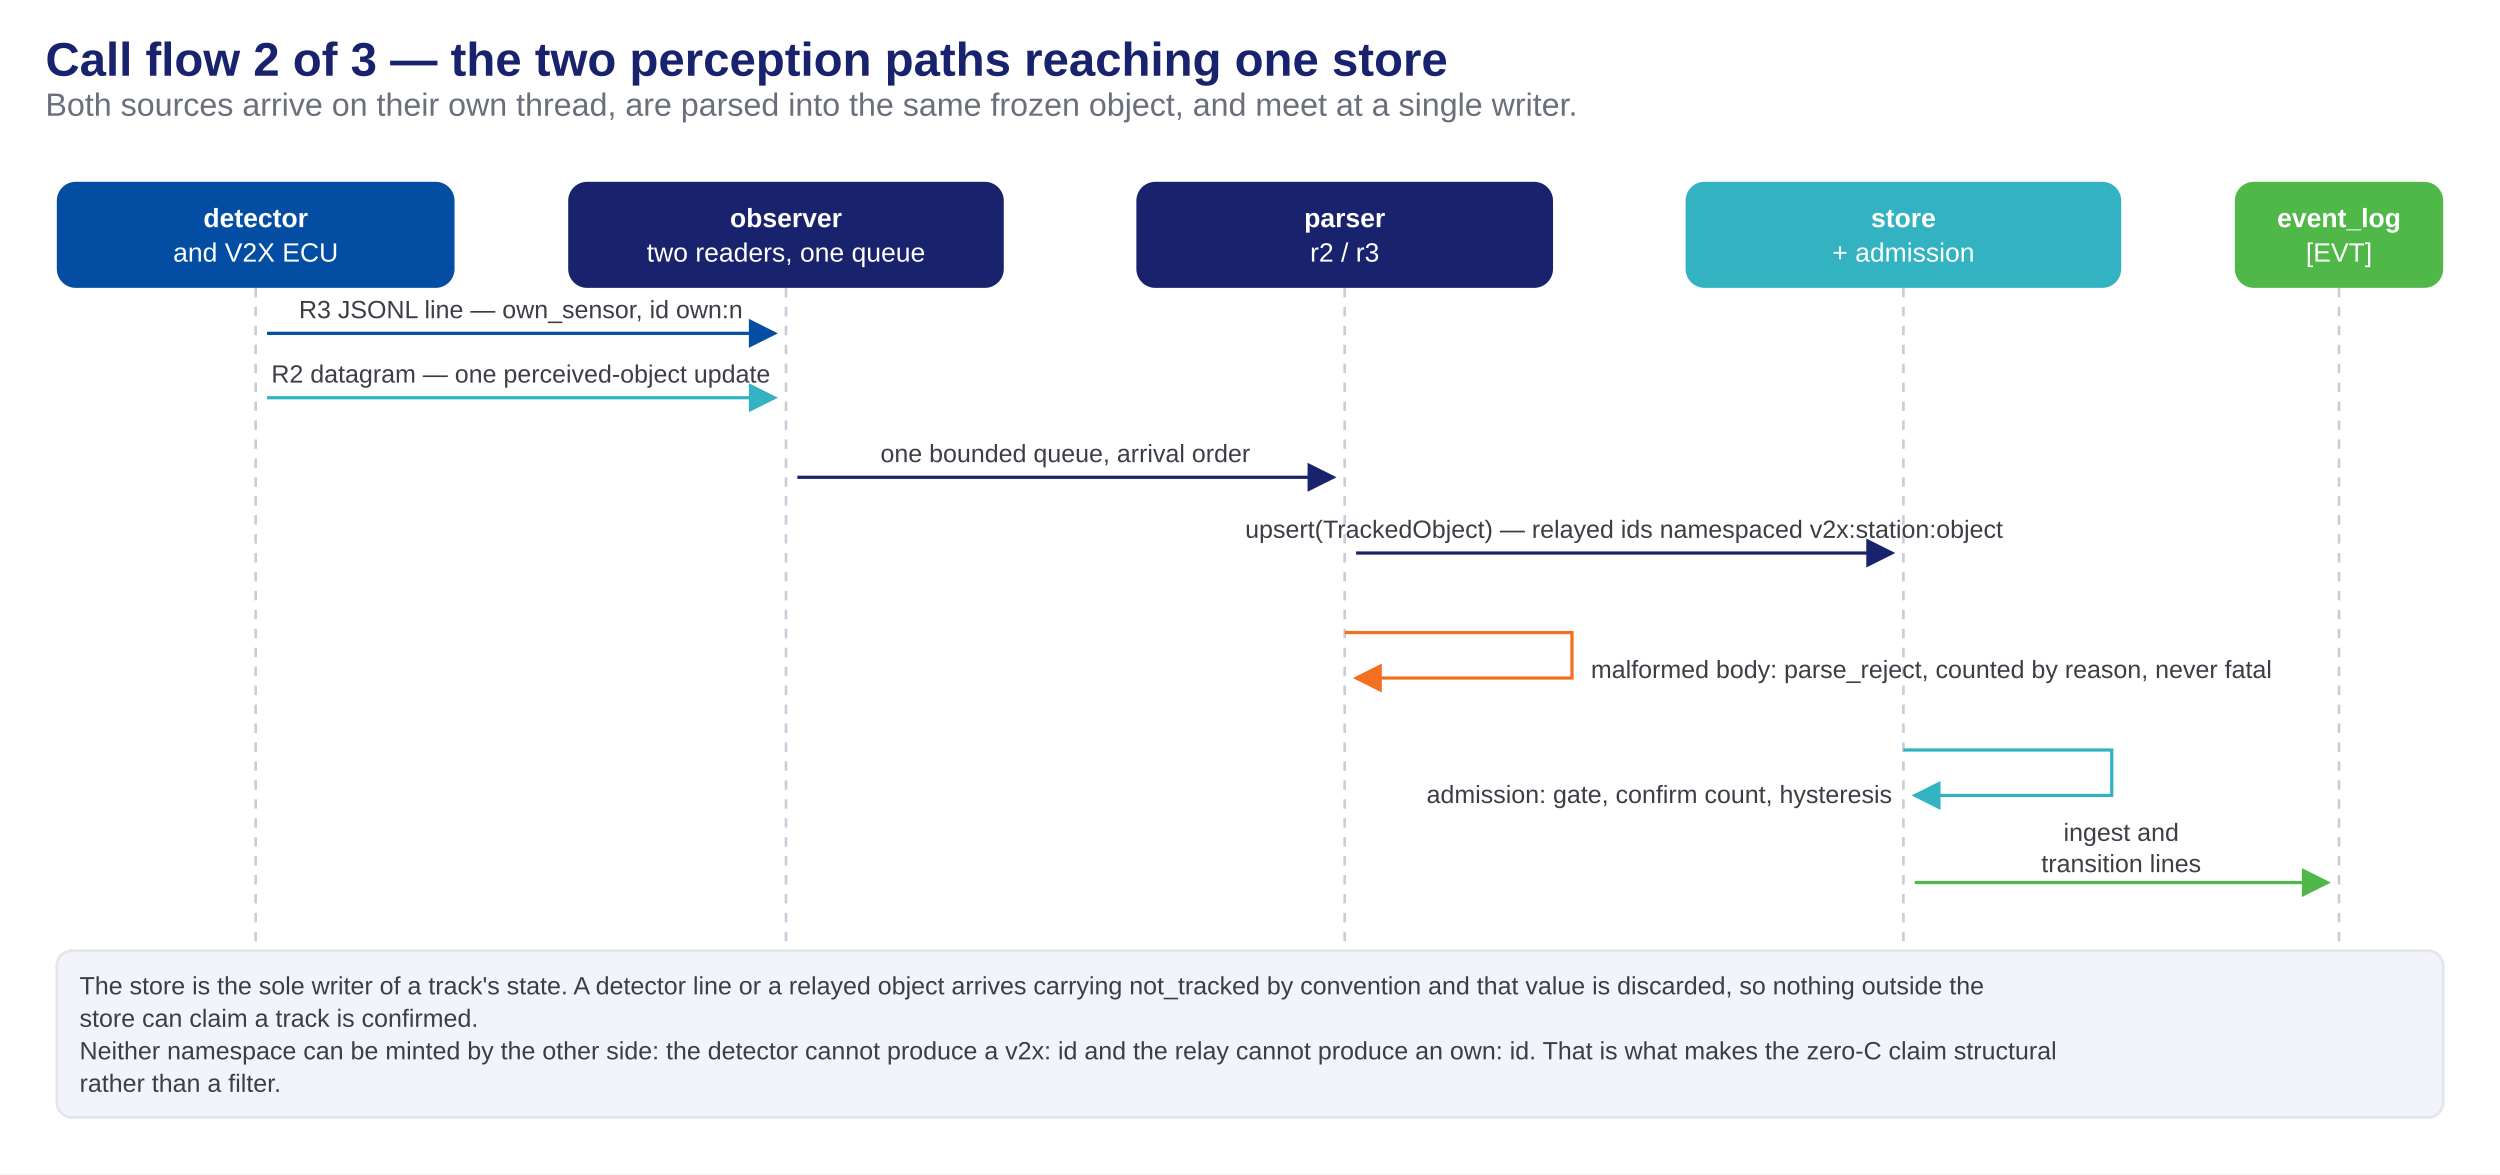
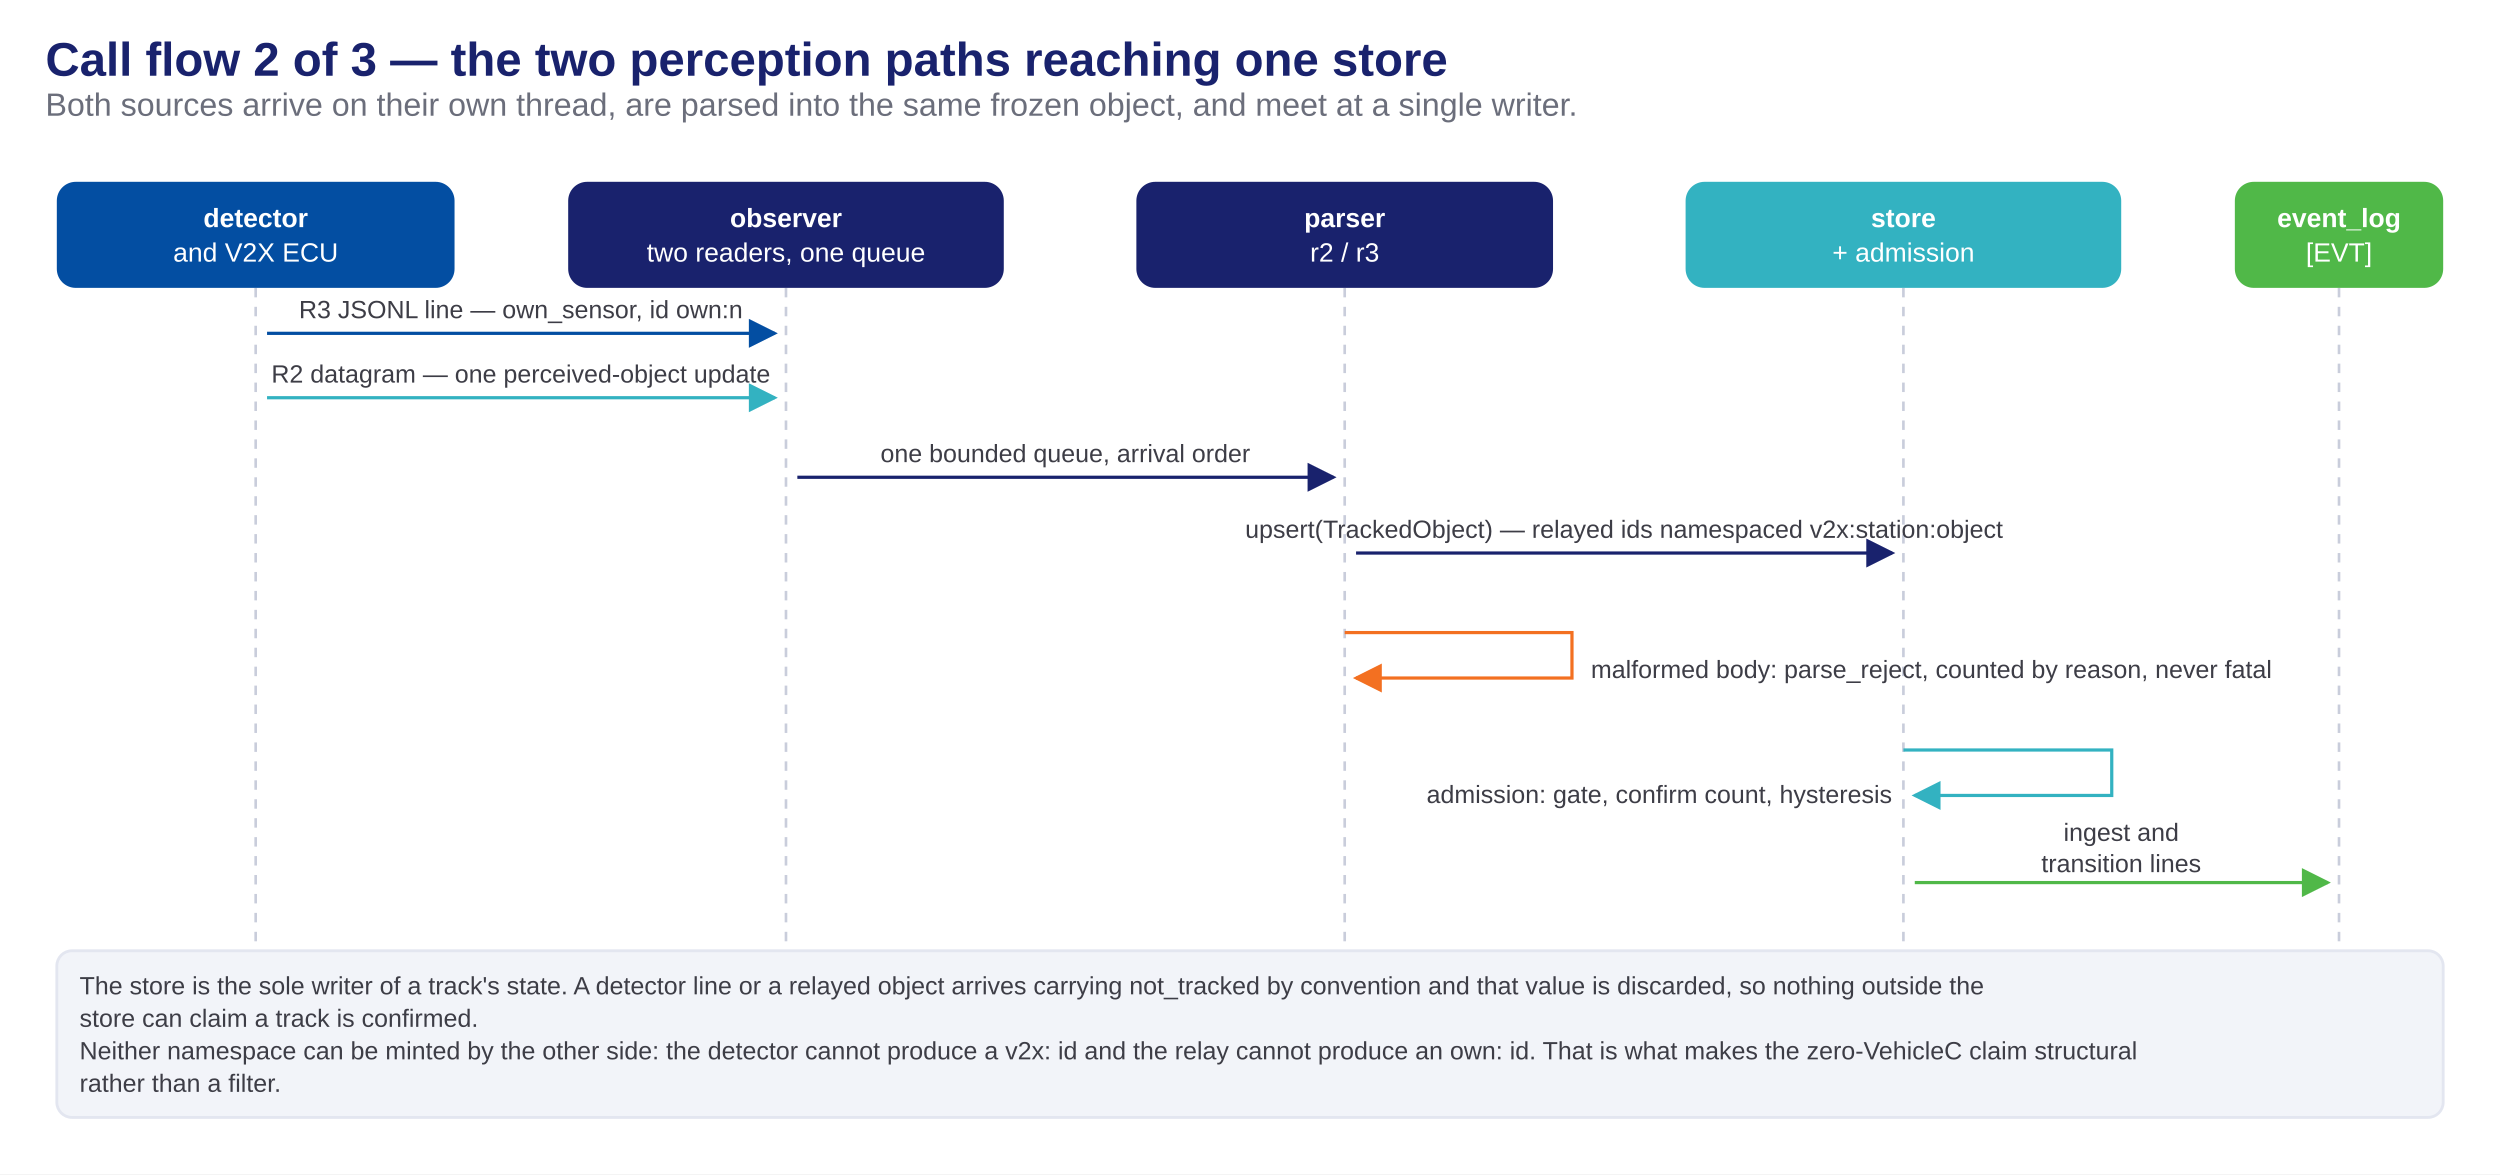
- <svg xmlns="http://www.w3.org/2000/svg" version="1.1" width="1320px" height="620px" viewBox="0 0 1320 620" font-family="Segoe UI, Arial, sans-serif" content="&lt;mxfile host=&quot;app.diagrams.net&quot;&gt;&#10;  &lt;diagram name=&quot;phase2-4-ada-callflow-2&quot; id=&quot;phase2-4-ada-callflow-2&quot;&gt;&#10;    &lt;mxGraphModel dx=&quot;1400&quot; dy=&quot;820&quot; grid=&quot;1&quot; gridSize=&quot;10&quot; guides=&quot;1&quot; tooltips=&quot;1&quot; connect=&quot;1&quot; arrows=&quot;1&quot; fold=&quot;1&quot; page=&quot;1&quot; pageScale=&quot;1&quot; pageWidth=&quot;1320&quot; pageHeight=&quot;620&quot; math=&quot;0&quot; shadow=&quot;0&quot;&gt;&#10;      &lt;root&gt;&#10;        &lt;mxCell id=&quot;0&quot; /&gt;&#10;        &lt;mxCell id=&quot;1&quot; parent=&quot;0&quot; /&gt;&#10;        &lt;mxCell id=&quot;t1&quot; value=&quot;Call flow 2 of 3 — the two perception paths reaching one store&quot; style=&quot;text;html=1;align=left;verticalAlign=middle;fontSize=25.0;fontColor=#19226D;fontStyle=1;&quot; vertex=&quot;1&quot; parent=&quot;1&quot;&gt;&lt;mxGeometry x=&quot;24&quot; y=&quot;20&quot; width=&quot;1272&quot; height=&quot;22&quot; as=&quot;geometry&quot; /&gt;&lt;/mxCell&gt;&#10;        &lt;mxCell id=&quot;t2&quot; value=&quot;Both sources arrive on their own thread, are parsed into the same frozen object, and meet at a single writer.&quot; style=&quot;text;html=1;align=left;verticalAlign=middle;fontSize=17.0;fontColor=#6b6e7b;fontStyle=0;&quot; vertex=&quot;1&quot; parent=&quot;1&quot;&gt;&lt;mxGeometry x=&quot;24&quot; y=&quot;44&quot; width=&quot;1272&quot; height=&quot;22&quot; as=&quot;geometry&quot; /&gt;&lt;/mxCell&gt;&#10;        &lt;mxCell id=&quot;b3&quot; value=&quot;detector&amp;#10;and V2X ECU&quot; style=&quot;rounded=1;arcSize=10;html=1;fillColor=#034EA2;strokeColor=none;fontColor=#ffffff;fontSize=14.0;fontStyle=1;whiteSpace=wrap;verticalAlign=middle;align=center;&quot; vertex=&quot;1&quot; parent=&quot;1&quot;&gt;&lt;mxGeometry x=&quot;30&quot; y=&quot;96&quot; width=&quot;210&quot; height=&quot;56&quot; as=&quot;geometry&quot; /&gt;&lt;/mxCell&gt;&#10;        &lt;mxCell id=&quot;ll4&quot; value=&quot;&quot; style=&quot;line;strokeColor=#c9cddb;dashed=1;direction=north;html=1;&quot; vertex=&quot;1&quot; parent=&quot;1&quot;&gt;&lt;mxGeometry x=&quot;135.0&quot; y=&quot;152&quot; width=&quot;1&quot; height=&quot;364&quot; as=&quot;geometry&quot; /&gt;&lt;/mxCell&gt;&#10;        &lt;mxCell id=&quot;b5&quot; value=&quot;observer&amp;#10;two readers, one queue&quot; style=&quot;rounded=1;arcSize=10;html=1;fillColor=#19226D;strokeColor=none;fontColor=#ffffff;fontSize=14.0;fontStyle=1;whiteSpace=wrap;verticalAlign=middle;align=center;&quot; vertex=&quot;1&quot; parent=&quot;1&quot;&gt;&lt;mxGeometry x=&quot;300&quot; y=&quot;96&quot; width=&quot;230&quot; height=&quot;56&quot; as=&quot;geometry&quot; /&gt;&lt;/mxCell&gt;&#10;        &lt;mxCell id=&quot;ll6&quot; value=&quot;&quot; style=&quot;line;strokeColor=#c9cddb;dashed=1;direction=north;html=1;&quot; vertex=&quot;1&quot; parent=&quot;1&quot;&gt;&lt;mxGeometry x=&quot;415.0&quot; y=&quot;152&quot; width=&quot;1&quot; height=&quot;364&quot; as=&quot;geometry&quot; /&gt;&lt;/mxCell&gt;&#10;        &lt;mxCell id=&quot;b7&quot; value=&quot;parser&amp;#10;r2 / r3&quot; style=&quot;rounded=1;arcSize=10;html=1;fillColor=#19226D;strokeColor=none;fontColor=#ffffff;fontSize=14.0;fontStyle=1;whiteSpace=wrap;verticalAlign=middle;align=center;&quot; vertex=&quot;1&quot; parent=&quot;1&quot;&gt;&lt;mxGeometry x=&quot;600&quot; y=&quot;96&quot; width=&quot;220&quot; height=&quot;56&quot; as=&quot;geometry&quot; /&gt;&lt;/mxCell&gt;&#10;        &lt;mxCell id=&quot;ll8&quot; value=&quot;&quot; style=&quot;line;strokeColor=#c9cddb;dashed=1;direction=north;html=1;&quot; vertex=&quot;1&quot; parent=&quot;1&quot;&gt;&lt;mxGeometry x=&quot;710.0&quot; y=&quot;152&quot; width=&quot;1&quot; height=&quot;364&quot; as=&quot;geometry&quot; /&gt;&lt;/mxCell&gt;&#10;        &lt;mxCell id=&quot;b9&quot; value=&quot;store&amp;#10;+ admission&quot; style=&quot;rounded=1;arcSize=10;html=1;fillColor=#33B2C1;strokeColor=none;fontColor=#ffffff;fontSize=14.0;fontStyle=1;whiteSpace=wrap;verticalAlign=middle;align=center;&quot; vertex=&quot;1&quot; parent=&quot;1&quot;&gt;&lt;mxGeometry x=&quot;890&quot; y=&quot;96&quot; width=&quot;230&quot; height=&quot;56&quot; as=&quot;geometry&quot; /&gt;&lt;/mxCell&gt;&#10;        &lt;mxCell id=&quot;ll10&quot; value=&quot;&quot; style=&quot;line;strokeColor=#c9cddb;dashed=1;direction=north;html=1;&quot; vertex=&quot;1&quot; parent=&quot;1&quot;&gt;&lt;mxGeometry x=&quot;1005.0&quot; y=&quot;152&quot; width=&quot;1&quot; height=&quot;364&quot; as=&quot;geometry&quot; /&gt;&lt;/mxCell&gt;&#10;        &lt;mxCell id=&quot;b11&quot; value=&quot;event_log&amp;#10;[EVT]&quot; style=&quot;rounded=1;arcSize=10;html=1;fillColor=#50B848;strokeColor=none;fontColor=#ffffff;fontSize=14.0;fontStyle=1;whiteSpace=wrap;verticalAlign=middle;align=center;&quot; vertex=&quot;1&quot; parent=&quot;1&quot;&gt;&lt;mxGeometry x=&quot;1180&quot; y=&quot;96&quot; width=&quot;110&quot; height=&quot;56&quot; as=&quot;geometry&quot; /&gt;&lt;/mxCell&gt;&#10;        &lt;mxCell id=&quot;ll12&quot; value=&quot;&quot; style=&quot;line;strokeColor=#c9cddb;dashed=1;direction=north;html=1;&quot; vertex=&quot;1&quot; parent=&quot;1&quot;&gt;&lt;mxGeometry x=&quot;1235.0&quot; y=&quot;152&quot; width=&quot;1&quot; height=&quot;364&quot; as=&quot;geometry&quot; /&gt;&lt;/mxCell&gt;&#10;        &lt;mxCell id=&quot;e13&quot; value=&quot;R3 JSONL line — own_sensor, id own:n&quot; style=&quot;html=1;endArrow=block;endFill=1;strokeColor=#034EA2;edgeStyle=orthogonalEdgeStyle;rounded=0;fontSize=13.2;fontColor=#3d3d46;labelBackgroundColor=none;&quot; edge=&quot;1&quot; parent=&quot;1&quot;&gt;&lt;mxGeometry relative=&quot;1&quot; as=&quot;geometry&quot;&gt;&lt;mxPoint x=&quot;141.0&quot; y=&quot;176&quot; as=&quot;sourcePoint&quot; /&gt;&lt;mxPoint x=&quot;409.0&quot; y=&quot;176&quot; as=&quot;targetPoint&quot; /&gt;&lt;/mxGeometry&gt;&lt;/mxCell&gt;&#10;        &lt;mxCell id=&quot;e14&quot; value=&quot;R2 datagram — one perceived-object update&quot; style=&quot;html=1;endArrow=block;endFill=1;strokeColor=#33B2C1;edgeStyle=orthogonalEdgeStyle;rounded=0;fontSize=13.2;fontColor=#3d3d46;labelBackgroundColor=none;&quot; edge=&quot;1&quot; parent=&quot;1&quot;&gt;&lt;mxGeometry relative=&quot;1&quot; as=&quot;geometry&quot;&gt;&lt;mxPoint x=&quot;141.0&quot; y=&quot;210&quot; as=&quot;sourcePoint&quot; /&gt;&lt;mxPoint x=&quot;409.0&quot; y=&quot;210&quot; as=&quot;targetPoint&quot; /&gt;&lt;/mxGeometry&gt;&lt;/mxCell&gt;&#10;        &lt;mxCell id=&quot;e15&quot; value=&quot;one bounded queue, arrival order&quot; style=&quot;html=1;endArrow=block;endFill=1;strokeColor=#19226D;edgeStyle=orthogonalEdgeStyle;rounded=0;fontSize=13.2;fontColor=#3d3d46;labelBackgroundColor=none;&quot; edge=&quot;1&quot; parent=&quot;1&quot;&gt;&lt;mxGeometry relative=&quot;1&quot; as=&quot;geometry&quot;&gt;&lt;mxPoint x=&quot;421.0&quot; y=&quot;252&quot; as=&quot;sourcePoint&quot; /&gt;&lt;mxPoint x=&quot;704.0&quot; y=&quot;252&quot; as=&quot;targetPoint&quot; /&gt;&lt;/mxGeometry&gt;&lt;/mxCell&gt;&#10;        &lt;mxCell id=&quot;e16&quot; value=&quot;upsert(TrackedObject) — relayed ids namespaced v2x:station:object&quot; style=&quot;html=1;endArrow=block;endFill=1;strokeColor=#19226D;edgeStyle=orthogonalEdgeStyle;rounded=0;fontSize=13.2;fontColor=#3d3d46;labelBackgroundColor=none;&quot; edge=&quot;1&quot; parent=&quot;1&quot;&gt;&lt;mxGeometry relative=&quot;1&quot; as=&quot;geometry&quot;&gt;&lt;mxPoint x=&quot;716.0&quot; y=&quot;292&quot; as=&quot;sourcePoint&quot; /&gt;&lt;mxPoint x=&quot;999.0&quot; y=&quot;292&quot; as=&quot;targetPoint&quot; /&gt;&lt;/mxGeometry&gt;&lt;/mxCell&gt;&#10;        &lt;mxCell id=&quot;e17&quot; value=&quot;malformed body: parse_reject, counted by reason, never fatal&quot; style=&quot;html=1;endArrow=block;endFill=1;strokeColor=#F37021;edgeStyle=orthogonalEdgeStyle;rounded=0;fontSize=13.2;fontColor=#3d3d46;labelBackgroundColor=none;&quot; edge=&quot;1&quot; parent=&quot;1&quot;&gt;&lt;mxGeometry relative=&quot;1&quot; as=&quot;geometry&quot;&gt;&lt;mxPoint x=&quot;710.0&quot; y=&quot;334&quot; as=&quot;sourcePoint&quot; /&gt;&lt;mxPoint x=&quot;716.0&quot; y=&quot;358&quot; as=&quot;targetPoint&quot; /&gt;&lt;Array as=&quot;points&quot;&gt;&lt;mxPoint x=&quot;830.0&quot; y=&quot;334&quot; /&gt;&lt;mxPoint x=&quot;830.0&quot; y=&quot;358&quot; /&gt;&lt;/Array&gt;&lt;/mxGeometry&gt;&lt;/mxCell&gt;&#10;        &lt;mxCell id=&quot;e18&quot; value=&quot;admission: gate, confirm count, hysteresis&quot; style=&quot;html=1;endArrow=block;endFill=1;strokeColor=#33B2C1;edgeStyle=orthogonalEdgeStyle;rounded=0;fontSize=13.2;fontColor=#3d3d46;labelBackgroundColor=none;&quot; edge=&quot;1&quot; parent=&quot;1&quot;&gt;&lt;mxGeometry relative=&quot;1&quot; as=&quot;geometry&quot;&gt;&lt;mxPoint x=&quot;1005.0&quot; y=&quot;396&quot; as=&quot;sourcePoint&quot; /&gt;&lt;mxPoint x=&quot;1011.0&quot; y=&quot;420&quot; as=&quot;targetPoint&quot; /&gt;&lt;Array as=&quot;points&quot;&gt;&lt;mxPoint x=&quot;1115.0&quot; y=&quot;396&quot; /&gt;&lt;mxPoint x=&quot;1115.0&quot; y=&quot;420&quot; /&gt;&lt;/Array&gt;&lt;/mxGeometry&gt;&lt;/mxCell&gt;&#10;        &lt;mxCell id=&quot;e19&quot; value=&quot;ingest and&amp;#10;transition lines&quot; style=&quot;html=1;endArrow=block;endFill=1;strokeColor=#50B848;edgeStyle=orthogonalEdgeStyle;rounded=0;fontSize=13.2;fontColor=#3d3d46;labelBackgroundColor=none;&quot; edge=&quot;1&quot; parent=&quot;1&quot;&gt;&lt;mxGeometry relative=&quot;1&quot; as=&quot;geometry&quot;&gt;&lt;mxPoint x=&quot;1011.0&quot; y=&quot;466&quot; as=&quot;sourcePoint&quot; /&gt;&lt;mxPoint x=&quot;1229.0&quot; y=&quot;466&quot; as=&quot;targetPoint&quot; /&gt;&lt;/mxGeometry&gt;&lt;/mxCell&gt;&#10;        &lt;mxCell id=&quot;b20&quot; value=&quot;The store is the sole writer of a track&amp;#x27;s state. A detector line or a relayed object arrives carrying not_tracked by convention and that value is discarded, so nothing outside the&amp;#10;store can claim a track is confirmed.&amp;#10;Neither namespace can be minted by the other side: the detector cannot produce a v2x: id and the relay cannot produce an own: id. That is what makes the zero-C claim structural&amp;#10;rather than a filter.&quot; style=&quot;rounded=1;arcSize=8;html=1;fillColor=#f2f4f9;strokeColor=#e3e6f0;fontColor=#3d3d46;fontSize=13.2;fontStyle=0;whiteSpace=wrap;verticalAlign=middle;align=left;&quot; vertex=&quot;1&quot; parent=&quot;1&quot;&gt;&lt;mxGeometry x=&quot;30&quot; y=&quot;502&quot; width=&quot;1260&quot; height=&quot;88&quot; as=&quot;geometry&quot; /&gt;&lt;/mxCell&gt;&#10;      &lt;/root&gt;&#10;    &lt;/mxGraphModel&gt;&#10;  &lt;/diagram&gt;&#10;&lt;/mxfile&gt;&#10;">
+ <svg xmlns="http://www.w3.org/2000/svg" version="1.1" width="1320px" height="620px" viewBox="0 0 1320 620" font-family="Segoe UI, Arial, sans-serif" content="&lt;mxfile host=&quot;app.diagrams.net&quot;&gt;&#10;  &lt;diagram name=&quot;phase2-4-ada-callflow-2&quot; id=&quot;phase2-4-ada-callflow-2&quot;&gt;&#10;    &lt;mxGraphModel dx=&quot;1400&quot; dy=&quot;820&quot; grid=&quot;1&quot; gridSize=&quot;10&quot; guides=&quot;1&quot; tooltips=&quot;1&quot; connect=&quot;1&quot; arrows=&quot;1&quot; fold=&quot;1&quot; page=&quot;1&quot; pageScale=&quot;1&quot; pageWidth=&quot;1320&quot; pageHeight=&quot;620&quot; math=&quot;0&quot; shadow=&quot;0&quot;&gt;&#10;      &lt;root&gt;&#10;        &lt;mxCell id=&quot;0&quot; /&gt;&#10;        &lt;mxCell id=&quot;1&quot; parent=&quot;0&quot; /&gt;&#10;        &lt;mxCell id=&quot;t1&quot; value=&quot;Call flow 2 of 3 — the two perception paths reaching one store&quot; style=&quot;text;html=1;align=left;verticalAlign=middle;fontSize=25.0;fontColor=#19226D;fontStyle=1;&quot; vertex=&quot;1&quot; parent=&quot;1&quot;&gt;&lt;mxGeometry x=&quot;24&quot; y=&quot;20&quot; width=&quot;1272&quot; height=&quot;22&quot; as=&quot;geometry&quot; /&gt;&lt;/mxCell&gt;&#10;        &lt;mxCell id=&quot;t2&quot; value=&quot;Both sources arrive on their own thread, are parsed into the same frozen object, and meet at a single writer.&quot; style=&quot;text;html=1;align=left;verticalAlign=middle;fontSize=17.0;fontColor=#6b6e7b;fontStyle=0;&quot; vertex=&quot;1&quot; parent=&quot;1&quot;&gt;&lt;mxGeometry x=&quot;24&quot; y=&quot;44&quot; width=&quot;1272&quot; height=&quot;22&quot; as=&quot;geometry&quot; /&gt;&lt;/mxCell&gt;&#10;        &lt;mxCell id=&quot;b3&quot; value=&quot;detector&amp;#10;and V2X ECU&quot; style=&quot;rounded=1;arcSize=10;html=1;fillColor=#034EA2;strokeColor=none;fontColor=#ffffff;fontSize=14.0;fontStyle=1;whiteSpace=wrap;verticalAlign=middle;align=center;&quot; vertex=&quot;1&quot; parent=&quot;1&quot;&gt;&lt;mxGeometry x=&quot;30&quot; y=&quot;96&quot; width=&quot;210&quot; height=&quot;56&quot; as=&quot;geometry&quot; /&gt;&lt;/mxCell&gt;&#10;        &lt;mxCell id=&quot;ll4&quot; value=&quot;&quot; style=&quot;line;strokeColor=#c9cddb;dashed=1;direction=north;html=1;&quot; vertex=&quot;1&quot; parent=&quot;1&quot;&gt;&lt;mxGeometry x=&quot;135.0&quot; y=&quot;152&quot; width=&quot;1&quot; height=&quot;364&quot; as=&quot;geometry&quot; /&gt;&lt;/mxCell&gt;&#10;        &lt;mxCell id=&quot;b5&quot; value=&quot;observer&amp;#10;two readers, one queue&quot; style=&quot;rounded=1;arcSize=10;html=1;fillColor=#19226D;strokeColor=none;fontColor=#ffffff;fontSize=14.0;fontStyle=1;whiteSpace=wrap;verticalAlign=middle;align=center;&quot; vertex=&quot;1&quot; parent=&quot;1&quot;&gt;&lt;mxGeometry x=&quot;300&quot; y=&quot;96&quot; width=&quot;230&quot; height=&quot;56&quot; as=&quot;geometry&quot; /&gt;&lt;/mxCell&gt;&#10;        &lt;mxCell id=&quot;ll6&quot; value=&quot;&quot; style=&quot;line;strokeColor=#c9cddb;dashed=1;direction=north;html=1;&quot; vertex=&quot;1&quot; parent=&quot;1&quot;&gt;&lt;mxGeometry x=&quot;415.0&quot; y=&quot;152&quot; width=&quot;1&quot; height=&quot;364&quot; as=&quot;geometry&quot; /&gt;&lt;/mxCell&gt;&#10;        &lt;mxCell id=&quot;b7&quot; value=&quot;parser&amp;#10;r2 / r3&quot; style=&quot;rounded=1;arcSize=10;html=1;fillColor=#19226D;strokeColor=none;fontColor=#ffffff;fontSize=14.0;fontStyle=1;whiteSpace=wrap;verticalAlign=middle;align=center;&quot; vertex=&quot;1&quot; parent=&quot;1&quot;&gt;&lt;mxGeometry x=&quot;600&quot; y=&quot;96&quot; width=&quot;220&quot; height=&quot;56&quot; as=&quot;geometry&quot; /&gt;&lt;/mxCell&gt;&#10;        &lt;mxCell id=&quot;ll8&quot; value=&quot;&quot; style=&quot;line;strokeColor=#c9cddb;dashed=1;direction=north;html=1;&quot; vertex=&quot;1&quot; parent=&quot;1&quot;&gt;&lt;mxGeometry x=&quot;710.0&quot; y=&quot;152&quot; width=&quot;1&quot; height=&quot;364&quot; as=&quot;geometry&quot; /&gt;&lt;/mxCell&gt;&#10;        &lt;mxCell id=&quot;b9&quot; value=&quot;store&amp;#10;+ admission&quot; style=&quot;rounded=1;arcSize=10;html=1;fillColor=#33B2C1;strokeColor=none;fontColor=#ffffff;fontSize=14.0;fontStyle=1;whiteSpace=wrap;verticalAlign=middle;align=center;&quot; vertex=&quot;1&quot; parent=&quot;1&quot;&gt;&lt;mxGeometry x=&quot;890&quot; y=&quot;96&quot; width=&quot;230&quot; height=&quot;56&quot; as=&quot;geometry&quot; /&gt;&lt;/mxCell&gt;&#10;        &lt;mxCell id=&quot;ll10&quot; value=&quot;&quot; style=&quot;line;strokeColor=#c9cddb;dashed=1;direction=north;html=1;&quot; vertex=&quot;1&quot; parent=&quot;1&quot;&gt;&lt;mxGeometry x=&quot;1005.0&quot; y=&quot;152&quot; width=&quot;1&quot; height=&quot;364&quot; as=&quot;geometry&quot; /&gt;&lt;/mxCell&gt;&#10;        &lt;mxCell id=&quot;b11&quot; value=&quot;event_log&amp;#10;[EVT]&quot; style=&quot;rounded=1;arcSize=10;html=1;fillColor=#50B848;strokeColor=none;fontColor=#ffffff;fontSize=14.0;fontStyle=1;whiteSpace=wrap;verticalAlign=middle;align=center;&quot; vertex=&quot;1&quot; parent=&quot;1&quot;&gt;&lt;mxGeometry x=&quot;1180&quot; y=&quot;96&quot; width=&quot;110&quot; height=&quot;56&quot; as=&quot;geometry&quot; /&gt;&lt;/mxCell&gt;&#10;        &lt;mxCell id=&quot;ll12&quot; value=&quot;&quot; style=&quot;line;strokeColor=#c9cddb;dashed=1;direction=north;html=1;&quot; vertex=&quot;1&quot; parent=&quot;1&quot;&gt;&lt;mxGeometry x=&quot;1235.0&quot; y=&quot;152&quot; width=&quot;1&quot; height=&quot;364&quot; as=&quot;geometry&quot; /&gt;&lt;/mxCell&gt;&#10;        &lt;mxCell id=&quot;e13&quot; value=&quot;R3 JSONL line — own_sensor, id own:n&quot; style=&quot;html=1;endArrow=block;endFill=1;strokeColor=#034EA2;edgeStyle=orthogonalEdgeStyle;rounded=0;fontSize=13.2;fontColor=#3d3d46;labelBackgroundColor=none;&quot; edge=&quot;1&quot; parent=&quot;1&quot;&gt;&lt;mxGeometry relative=&quot;1&quot; as=&quot;geometry&quot;&gt;&lt;mxPoint x=&quot;141.0&quot; y=&quot;176&quot; as=&quot;sourcePoint&quot; /&gt;&lt;mxPoint x=&quot;409.0&quot; y=&quot;176&quot; as=&quot;targetPoint&quot; /&gt;&lt;/mxGeometry&gt;&lt;/mxCell&gt;&#10;        &lt;mxCell id=&quot;e14&quot; value=&quot;R2 datagram — one perceived-object update&quot; style=&quot;html=1;endArrow=block;endFill=1;strokeColor=#33B2C1;edgeStyle=orthogonalEdgeStyle;rounded=0;fontSize=13.2;fontColor=#3d3d46;labelBackgroundColor=none;&quot; edge=&quot;1&quot; parent=&quot;1&quot;&gt;&lt;mxGeometry relative=&quot;1&quot; as=&quot;geometry&quot;&gt;&lt;mxPoint x=&quot;141.0&quot; y=&quot;210&quot; as=&quot;sourcePoint&quot; /&gt;&lt;mxPoint x=&quot;409.0&quot; y=&quot;210&quot; as=&quot;targetPoint&quot; /&gt;&lt;/mxGeometry&gt;&lt;/mxCell&gt;&#10;        &lt;mxCell id=&quot;e15&quot; value=&quot;one bounded queue, arrival order&quot; style=&quot;html=1;endArrow=block;endFill=1;strokeColor=#19226D;edgeStyle=orthogonalEdgeStyle;rounded=0;fontSize=13.2;fontColor=#3d3d46;labelBackgroundColor=none;&quot; edge=&quot;1&quot; parent=&quot;1&quot;&gt;&lt;mxGeometry relative=&quot;1&quot; as=&quot;geometry&quot;&gt;&lt;mxPoint x=&quot;421.0&quot; y=&quot;252&quot; as=&quot;sourcePoint&quot; /&gt;&lt;mxPoint x=&quot;704.0&quot; y=&quot;252&quot; as=&quot;targetPoint&quot; /&gt;&lt;/mxGeometry&gt;&lt;/mxCell&gt;&#10;        &lt;mxCell id=&quot;e16&quot; value=&quot;upsert(TrackedObject) — relayed ids namespaced v2x:station:object&quot; style=&quot;html=1;endArrow=block;endFill=1;strokeColor=#19226D;edgeStyle=orthogonalEdgeStyle;rounded=0;fontSize=13.2;fontColor=#3d3d46;labelBackgroundColor=none;&quot; edge=&quot;1&quot; parent=&quot;1&quot;&gt;&lt;mxGeometry relative=&quot;1&quot; as=&quot;geometry&quot;&gt;&lt;mxPoint x=&quot;716.0&quot; y=&quot;292&quot; as=&quot;sourcePoint&quot; /&gt;&lt;mxPoint x=&quot;999.0&quot; y=&quot;292&quot; as=&quot;targetPoint&quot; /&gt;&lt;/mxGeometry&gt;&lt;/mxCell&gt;&#10;        &lt;mxCell id=&quot;e17&quot; value=&quot;malformed body: parse_reject, counted by reason, never fatal&quot; style=&quot;html=1;endArrow=block;endFill=1;strokeColor=#F37021;edgeStyle=orthogonalEdgeStyle;rounded=0;fontSize=13.2;fontColor=#3d3d46;labelBackgroundColor=none;&quot; edge=&quot;1&quot; parent=&quot;1&quot;&gt;&lt;mxGeometry relative=&quot;1&quot; as=&quot;geometry&quot;&gt;&lt;mxPoint x=&quot;710.0&quot; y=&quot;334&quot; as=&quot;sourcePoint&quot; /&gt;&lt;mxPoint x=&quot;716.0&quot; y=&quot;358&quot; as=&quot;targetPoint&quot; /&gt;&lt;Array as=&quot;points&quot;&gt;&lt;mxPoint x=&quot;830.0&quot; y=&quot;334&quot; /&gt;&lt;mxPoint x=&quot;830.0&quot; y=&quot;358&quot; /&gt;&lt;/Array&gt;&lt;/mxGeometry&gt;&lt;/mxCell&gt;&#10;        &lt;mxCell id=&quot;e18&quot; value=&quot;admission: gate, confirm count, hysteresis&quot; style=&quot;html=1;endArrow=block;endFill=1;strokeColor=#33B2C1;edgeStyle=orthogonalEdgeStyle;rounded=0;fontSize=13.2;fontColor=#3d3d46;labelBackgroundColor=none;&quot; edge=&quot;1&quot; parent=&quot;1&quot;&gt;&lt;mxGeometry relative=&quot;1&quot; as=&quot;geometry&quot;&gt;&lt;mxPoint x=&quot;1005.0&quot; y=&quot;396&quot; as=&quot;sourcePoint&quot; /&gt;&lt;mxPoint x=&quot;1011.0&quot; y=&quot;420&quot; as=&quot;targetPoint&quot; /&gt;&lt;Array as=&quot;points&quot;&gt;&lt;mxPoint x=&quot;1115.0&quot; y=&quot;396&quot; /&gt;&lt;mxPoint x=&quot;1115.0&quot; y=&quot;420&quot; /&gt;&lt;/Array&gt;&lt;/mxGeometry&gt;&lt;/mxCell&gt;&#10;        &lt;mxCell id=&quot;e19&quot; value=&quot;ingest and&amp;#10;transition lines&quot; style=&quot;html=1;endArrow=block;endFill=1;strokeColor=#50B848;edgeStyle=orthogonalEdgeStyle;rounded=0;fontSize=13.2;fontColor=#3d3d46;labelBackgroundColor=none;&quot; edge=&quot;1&quot; parent=&quot;1&quot;&gt;&lt;mxGeometry relative=&quot;1&quot; as=&quot;geometry&quot;&gt;&lt;mxPoint x=&quot;1011.0&quot; y=&quot;466&quot; as=&quot;sourcePoint&quot; /&gt;&lt;mxPoint x=&quot;1229.0&quot; y=&quot;466&quot; as=&quot;targetPoint&quot; /&gt;&lt;/mxGeometry&gt;&lt;/mxCell&gt;&#10;        &lt;mxCell id=&quot;b20&quot; value=&quot;The store is the sole writer of a track&amp;#x27;s state. A detector line or a relayed object arrives carrying not_tracked by convention and that value is discarded, so nothing outside the&amp;#10;store can claim a track is confirmed.&amp;#10;Neither namespace can be minted by the other side: the detector cannot produce a v2x: id and the relay cannot produce an own: id. That is what makes the zero-VehicleC claim structural&amp;#10;rather than a filter.&quot; style=&quot;rounded=1;arcSize=8;html=1;fillColor=#f2f4f9;strokeColor=#e3e6f0;fontColor=#3d3d46;fontSize=13.2;fontStyle=0;whiteSpace=wrap;verticalAlign=middle;align=left;&quot; vertex=&quot;1&quot; parent=&quot;1&quot;&gt;&lt;mxGeometry x=&quot;30&quot; y=&quot;502&quot; width=&quot;1260&quot; height=&quot;88&quot; as=&quot;geometry&quot; /&gt;&lt;/mxCell&gt;&#10;      &lt;/root&gt;&#10;    &lt;/mxGraphModel&gt;&#10;  &lt;/diagram&gt;&#10;&lt;/mxfile&gt;&#10;">
  <rect width="1320" height="620" fill="#ffffff" />
  <defs>
    <marker id="ar034EA2" markerWidth="9" markerHeight="9" refX="8" refY="4.5" orient="auto">
      <path d="M0,0 L9,4.5 L0,9 z" fill="#034EA2" />
    </marker>
    <marker id="ar19226D" markerWidth="9" markerHeight="9" refX="8" refY="4.5" orient="auto">
      <path d="M0,0 L9,4.5 L0,9 z" fill="#19226D" />
    </marker>
    <marker id="ar33B2C1" markerWidth="9" markerHeight="9" refX="8" refY="4.5" orient="auto">
      <path d="M0,0 L9,4.5 L0,9 z" fill="#33B2C1" />
    </marker>
    <marker id="ar50B848" markerWidth="9" markerHeight="9" refX="8" refY="4.5" orient="auto">
      <path d="M0,0 L9,4.5 L0,9 z" fill="#50B848" />
    </marker>
    <marker id="arF37021" markerWidth="9" markerHeight="9" refX="8" refY="4.5" orient="auto">
      <path d="M0,0 L9,4.5 L0,9 z" fill="#F37021" />
    </marker>
  </defs>
  <line x1="1235.0" y1="152" x2="1235.0" y2="516" stroke="#c9cddb" stroke-width="1.4" stroke-dasharray="5 5" />
  <line x1="1005.0" y1="152" x2="1005.0" y2="516" stroke="#c9cddb" stroke-width="1.4" stroke-dasharray="5 5" />
  <line x1="710.0" y1="152" x2="710.0" y2="516" stroke="#c9cddb" stroke-width="1.4" stroke-dasharray="5 5" />
  <line x1="415.0" y1="152" x2="415.0" y2="516" stroke="#c9cddb" stroke-width="1.4" stroke-dasharray="5 5" />
  <line x1="135.0" y1="152" x2="135.0" y2="516" stroke="#c9cddb" stroke-width="1.4" stroke-dasharray="5 5" />
  <text x="24" y="40" font-size="25.0" fill="#19226D" text-anchor="start" font-weight="bold">Call flow 2 of 3 — the two perception paths reaching one store</text>
  <text x="24" y="61.12" font-size="17.0" fill="#6b6e7b" text-anchor="start">Both sources arrive on their own thread, are parsed into the same frozen object, and meet at a single writer.</text>
  <rect x="30" y="96" width="210" height="56" rx="10" fill="#034EA2" stroke="none" stroke-width="1.5" />
  <text x="135" y="119.94" font-size="14.0" fill="#ffffff" text-anchor="middle" font-weight="bold">detector</text>
  <text x="135" y="138.14" font-size="14.0" fill="#ffffff" text-anchor="middle">and V2X ECU</text>
  <rect x="300" y="96" width="230" height="56" rx="10" fill="#19226D" stroke="none" stroke-width="1.5" />
  <text x="415" y="119.94" font-size="14.0" fill="#ffffff" text-anchor="middle" font-weight="bold">observer</text>
  <text x="415" y="138.14" font-size="14.0" fill="#ffffff" text-anchor="middle">two readers, one queue</text>
  <rect x="600" y="96" width="220" height="56" rx="10" fill="#19226D" stroke="none" stroke-width="1.5" />
  <text x="710" y="119.94" font-size="14.0" fill="#ffffff" text-anchor="middle" font-weight="bold">parser</text>
  <text x="710" y="138.14" font-size="14.0" fill="#ffffff" text-anchor="middle">r2 / r3</text>
  <rect x="890" y="96" width="230" height="56" rx="10" fill="#33B2C1" stroke="none" stroke-width="1.5" />
  <text x="1005" y="119.94" font-size="14.0" fill="#ffffff" text-anchor="middle" font-weight="bold">store</text>
  <text x="1005" y="138.14" font-size="14.0" fill="#ffffff" text-anchor="middle">+ admission</text>
  <rect x="1180" y="96" width="110" height="56" rx="10" fill="#50B848" stroke="none" stroke-width="1.5" />
  <text x="1235" y="119.94" font-size="14.0" fill="#ffffff" text-anchor="middle" font-weight="bold">event_log</text>
  <text x="1235" y="138.14" font-size="14.0" fill="#ffffff" text-anchor="middle">[EVT]</text>
  <rect x="30" y="502" width="1260" height="88" rx="8" fill="#f2f4f9" stroke="#e3e6f0" stroke-width="1.5" />
  <text x="42" y="525.012" font-size="13.2" fill="#3d3d46" text-anchor="start">The store is the sole writer of a track's state. A detector line or a relayed object arrives carrying not_tracked by convention and that value is discarded, so nothing outside the</text>
  <text x="42" y="542.172" font-size="13.2" fill="#3d3d46" text-anchor="start">store can claim a track is confirmed.</text>
-   <text x="42" y="559.332" font-size="13.2" fill="#3d3d46" text-anchor="start">Neither namespace can be minted by the other side: the detector cannot produce a v2x: id and the relay cannot produce an own: id. That is what makes the zero-C claim structural</text>
+   <text x="42" y="559.332" font-size="13.2" fill="#3d3d46" text-anchor="start">Neither namespace can be minted by the other side: the detector cannot produce a v2x: id and the relay cannot produce an own: id. That is what makes the zero-VehicleC claim structural</text>
  <text x="42" y="576.492" font-size="13.2" fill="#3d3d46" text-anchor="start">rather than a filter.</text>
  <polyline points="141,176 409,176" fill="none" stroke="#034EA2" stroke-width="1.7" marker-end="url(#ar034EA2)" />
  <text x="275" y="168" font-size="13.2" fill="#3d3d46" text-anchor="middle">R3 JSONL line — own_sensor, id own:n</text>
  <polyline points="141,210 409,210" fill="none" stroke="#33B2C1" stroke-width="1.7" marker-end="url(#ar33B2C1)" />
  <text x="275" y="202" font-size="13.2" fill="#3d3d46" text-anchor="middle">R2 datagram — one perceived-object update</text>
  <polyline points="421,252 704,252" fill="none" stroke="#19226D" stroke-width="1.7" marker-end="url(#ar19226D)" />
  <text x="562.5" y="244" font-size="13.2" fill="#3d3d46" text-anchor="middle">one bounded queue, arrival order</text>
  <polyline points="716,292 999,292" fill="none" stroke="#19226D" stroke-width="1.7" marker-end="url(#ar19226D)" />
  <text x="857.5" y="284" font-size="13.2" fill="#3d3d46" text-anchor="middle">upsert(TrackedObject) — relayed ids namespaced v2x:station:object</text>
  <polyline points="710,334 830,334 830,358 716,358" fill="none" stroke="#F37021" stroke-width="1.7" marker-end="url(#arF37021)" />
  <text x="840" y="358" font-size="13.2" fill="#3d3d46" text-anchor="start">malformed body: parse_reject, counted by reason, never fatal</text>
  <polyline points="1005,396 1115,396 1115,420 1011,420" fill="none" stroke="#33B2C1" stroke-width="1.7" marker-end="url(#ar33B2C1)" />
  <text x="999" y="424" font-size="13.2" fill="#3d3d46" text-anchor="end">admission: gate, confirm count, hysteresis</text>
  <polyline points="1011,466 1229,466" fill="none" stroke="#50B848" stroke-width="1.7" marker-end="url(#ar50B848)" />
  <text x="1120" y="444" font-size="13.2" fill="#3d3d46" text-anchor="middle">ingest and</text>
  <text x="1120" y="460.5" font-size="13.2" fill="#3d3d46" text-anchor="middle">transition lines</text>
</svg>
